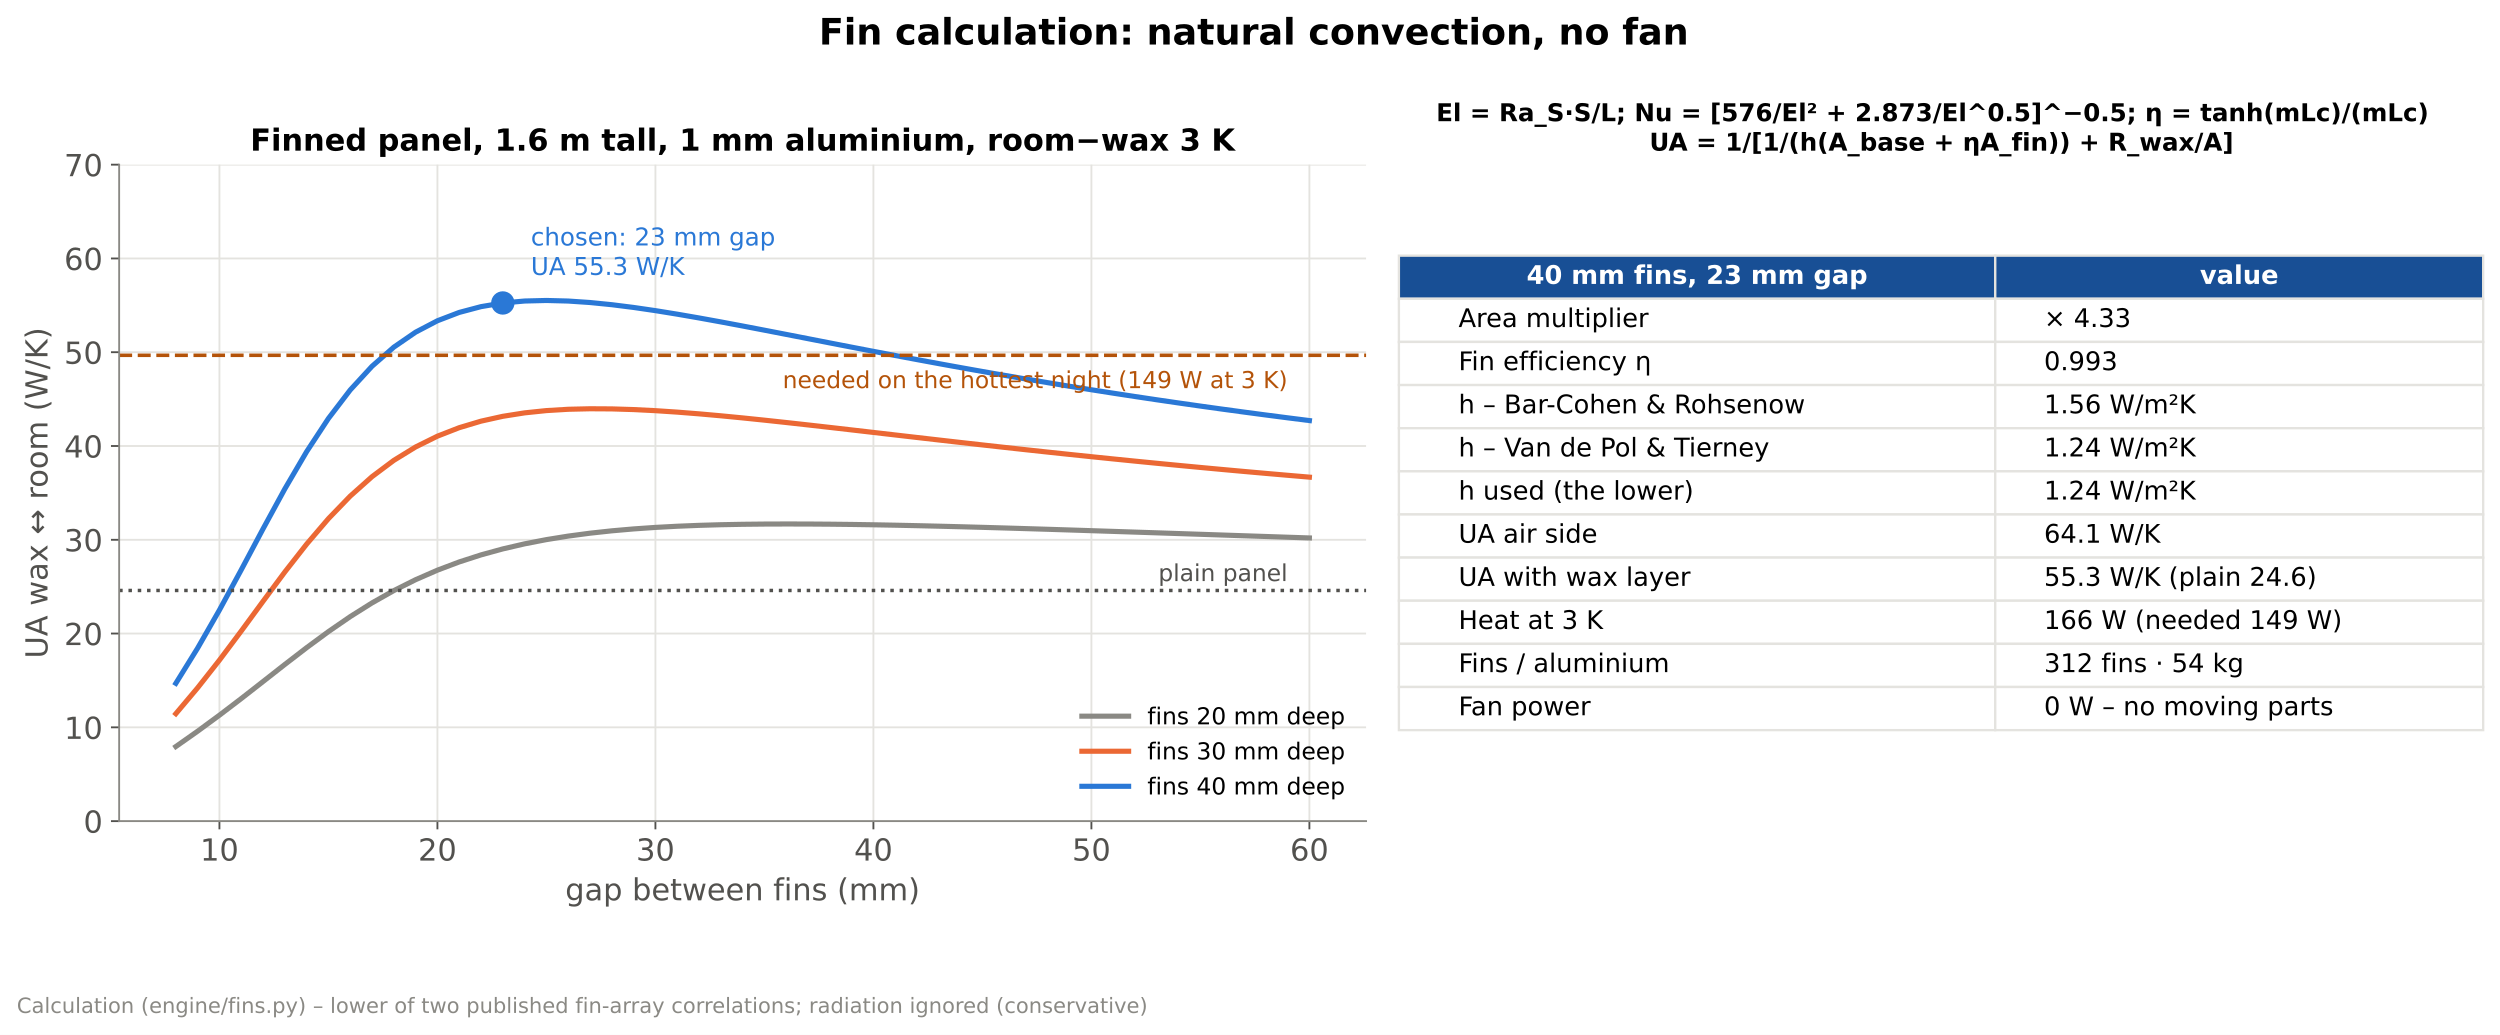
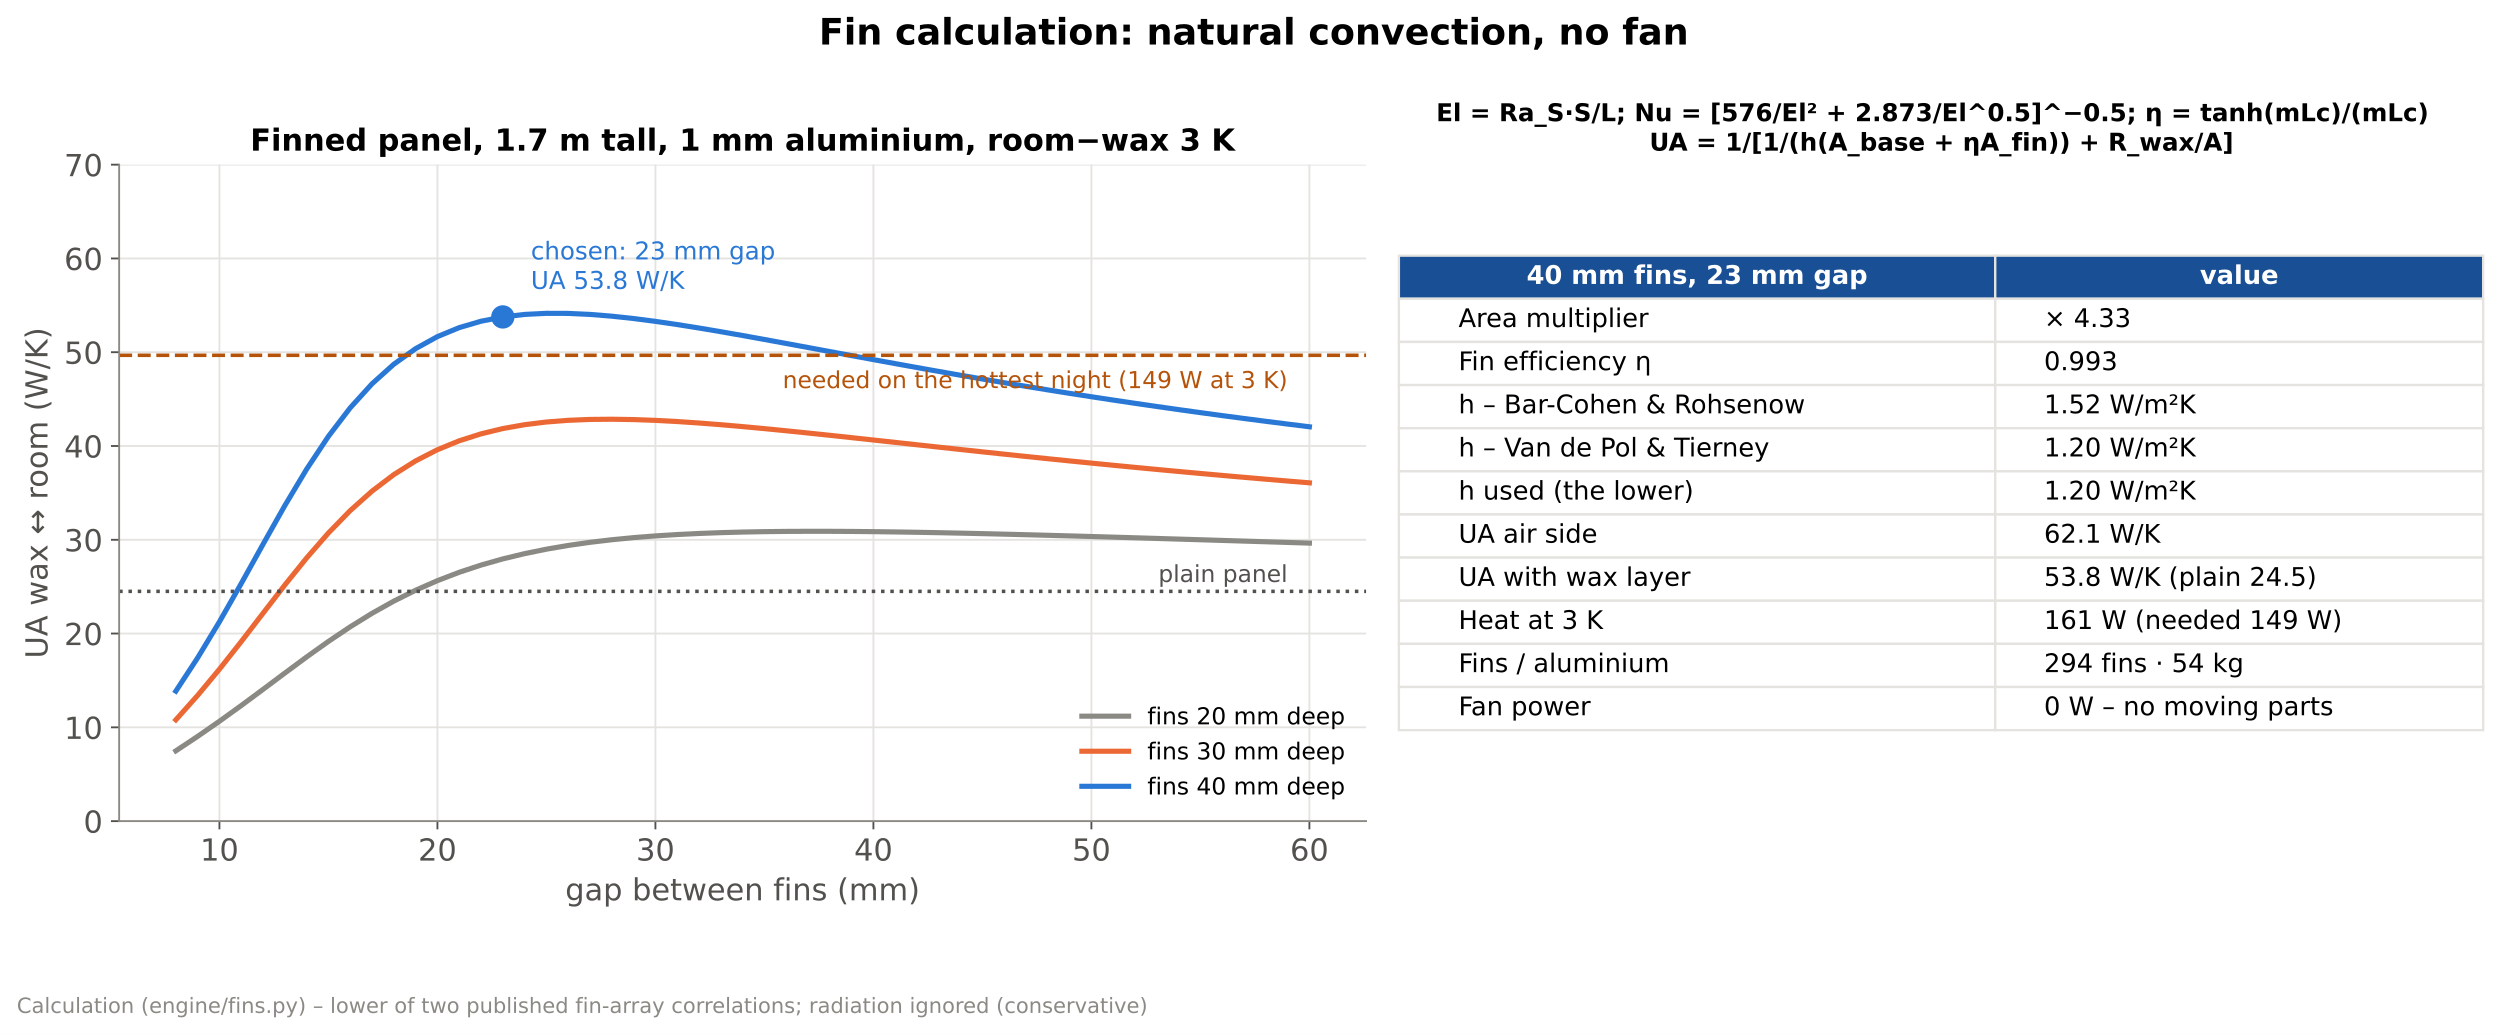
<svg xmlns="http://www.w3.org/2000/svg" xmlns:xlink="http://www.w3.org/1999/xlink" width="1069.56pt" height="442.729pt" viewBox="0 0 1069.56 442.729" version="1.1">
  <defs>
    <style type="text/css">*{stroke-linejoin: round; stroke-linecap: butt}</style>
  </defs>
  <g id="figure_1">
    <g id="patch_1">
      <path d="M 0 442.729  L 1069.56 442.729  L 1069.56 -0  L 0 -0  z " style="fill: #ffffff" />
    </g>
    <g id="axes_1">
      <g id="patch_2">
        <path d="M 50.977 351.295  L 584.44 351.295  L 584.44 70.447  L 50.977 70.447  z " style="fill: #ffffff" />
      </g>
      <g id="matplotlib.axis_1">
        <g id="xtick_1">
          <g id="line2d_1">
-             <path d="M 93.878 351.295  L 93.878 70.447  " clip-path="url(#p16399dd9ed)" style="fill: none; stroke: #e4e3df; stroke-width: 0.8; stroke-linecap: square" />
+             <path d="M 93.878 351.295  L 93.878 70.447  " clip-path="url(#pe98ec89898)" style="fill: none; stroke: #e4e3df; stroke-width: 0.8; stroke-linecap: square" />
          </g>
          <g id="line2d_2">
            <defs>
-               <path id="m1668d42fde" d="M 0 0  L 0 3.5  " style="stroke: #52514e; stroke-width: 0.8" />
+               <path id="mf221ff7a74" d="M 0 0  L 0 3.5  " style="stroke: #52514e; stroke-width: 0.8" />
            </defs>
            <g>
-               <use xlink:href="#m1668d42fde" x="93.878" y="351.295" style="fill: #52514e; stroke: #52514e; stroke-width: 0.8" />
+               <use xlink:href="#mf221ff7a74" x="93.878" y="351.295" style="fill: #52514e; stroke: #52514e; stroke-width: 0.8" />
            </g>
          </g>
          <g id="text_1">
            <text style="font-size: 13px; font-family: 'DejaVu Sans'; text-anchor: middle; fill: #52514e" x="93.878" y="368.172" transform="rotate(-0 93.87831 368.1724)">10</text>
          </g>
        </g>
        <g id="xtick_2">
          <g id="line2d_3">
-             <path d="M 187.141 351.295  L 187.141 70.447  " clip-path="url(#p16399dd9ed)" style="fill: none; stroke: #e4e3df; stroke-width: 0.8; stroke-linecap: square" />
+             <path d="M 187.141 351.295  L 187.141 70.447  " clip-path="url(#pe98ec89898)" style="fill: none; stroke: #e4e3df; stroke-width: 0.8; stroke-linecap: square" />
          </g>
          <g id="line2d_4">
            <g>
-               <use xlink:href="#m1668d42fde" x="187.141" y="351.295" style="fill: #52514e; stroke: #52514e; stroke-width: 0.8" />
+               <use xlink:href="#mf221ff7a74" x="187.141" y="351.295" style="fill: #52514e; stroke: #52514e; stroke-width: 0.8" />
            </g>
          </g>
          <g id="text_2">
            <text style="font-size: 13px; font-family: 'DejaVu Sans'; text-anchor: middle; fill: #52514e" x="187.141" y="368.172" transform="rotate(-0 187.1409 368.1724)">20</text>
          </g>
        </g>
        <g id="xtick_3">
          <g id="line2d_5">
-             <path d="M 280.404 351.295  L 280.404 70.447  " clip-path="url(#p16399dd9ed)" style="fill: none; stroke: #e4e3df; stroke-width: 0.8; stroke-linecap: square" />
+             <path d="M 280.404 351.295  L 280.404 70.447  " clip-path="url(#pe98ec89898)" style="fill: none; stroke: #e4e3df; stroke-width: 0.8; stroke-linecap: square" />
          </g>
          <g id="line2d_6">
            <g>
-               <use xlink:href="#m1668d42fde" x="280.404" y="351.295" style="fill: #52514e; stroke: #52514e; stroke-width: 0.8" />
+               <use xlink:href="#mf221ff7a74" x="280.404" y="351.295" style="fill: #52514e; stroke: #52514e; stroke-width: 0.8" />
            </g>
          </g>
          <g id="text_3">
            <text style="font-size: 13px; font-family: 'DejaVu Sans'; text-anchor: middle; fill: #52514e" x="280.404" y="368.172" transform="rotate(-0 280.4036 368.1724)">30</text>
          </g>
        </g>
        <g id="xtick_4">
          <g id="line2d_7">
-             <path d="M 373.666 351.295  L 373.666 70.447  " clip-path="url(#p16399dd9ed)" style="fill: none; stroke: #e4e3df; stroke-width: 0.8; stroke-linecap: square" />
+             <path d="M 373.666 351.295  L 373.666 70.447  " clip-path="url(#pe98ec89898)" style="fill: none; stroke: #e4e3df; stroke-width: 0.8; stroke-linecap: square" />
          </g>
          <g id="line2d_8">
            <g>
-               <use xlink:href="#m1668d42fde" x="373.666" y="351.295" style="fill: #52514e; stroke: #52514e; stroke-width: 0.8" />
+               <use xlink:href="#mf221ff7a74" x="373.666" y="351.295" style="fill: #52514e; stroke: #52514e; stroke-width: 0.8" />
            </g>
          </g>
          <g id="text_4">
            <text style="font-size: 13px; font-family: 'DejaVu Sans'; text-anchor: middle; fill: #52514e" x="373.666" y="368.172" transform="rotate(-0 373.6662 368.1724)">40</text>
          </g>
        </g>
        <g id="xtick_5">
          <g id="line2d_9">
-             <path d="M 466.929 351.295  L 466.929 70.447  " clip-path="url(#p16399dd9ed)" style="fill: none; stroke: #e4e3df; stroke-width: 0.8; stroke-linecap: square" />
+             <path d="M 466.929 351.295  L 466.929 70.447  " clip-path="url(#pe98ec89898)" style="fill: none; stroke: #e4e3df; stroke-width: 0.8; stroke-linecap: square" />
          </g>
          <g id="line2d_10">
            <g>
-               <use xlink:href="#m1668d42fde" x="466.929" y="351.295" style="fill: #52514e; stroke: #52514e; stroke-width: 0.8" />
+               <use xlink:href="#mf221ff7a74" x="466.929" y="351.295" style="fill: #52514e; stroke: #52514e; stroke-width: 0.8" />
            </g>
          </g>
          <g id="text_5">
            <text style="font-size: 13px; font-family: 'DejaVu Sans'; text-anchor: middle; fill: #52514e" x="466.929" y="368.172" transform="rotate(-0 466.9288 368.1724)">50</text>
          </g>
        </g>
        <g id="xtick_6">
          <g id="line2d_11">
-             <path d="M 560.191 351.295  L 560.191 70.447  " clip-path="url(#p16399dd9ed)" style="fill: none; stroke: #e4e3df; stroke-width: 0.8; stroke-linecap: square" />
+             <path d="M 560.191 351.295  L 560.191 70.447  " clip-path="url(#pe98ec89898)" style="fill: none; stroke: #e4e3df; stroke-width: 0.8; stroke-linecap: square" />
          </g>
          <g id="line2d_12">
            <g>
-               <use xlink:href="#m1668d42fde" x="560.191" y="351.295" style="fill: #52514e; stroke: #52514e; stroke-width: 0.8" />
+               <use xlink:href="#mf221ff7a74" x="560.191" y="351.295" style="fill: #52514e; stroke: #52514e; stroke-width: 0.8" />
            </g>
          </g>
          <g id="text_6">
            <text style="font-size: 13px; font-family: 'DejaVu Sans'; text-anchor: middle; fill: #52514e" x="560.191" y="368.172" transform="rotate(-0 560.1915 368.1724)">60</text>
          </g>
        </g>
        <g id="text_7">
          <text style="font-size: 13px; font-family: 'DejaVu Sans'; text-anchor: middle; fill: #52514e" x="317.709" y="385.173" transform="rotate(-0 317.7086 385.1734)">gap between fins (mm)</text>
        </g>
      </g>
      <g id="matplotlib.axis_2">
        <g id="ytick_1">
          <g id="line2d_13">
-             <path d="M 50.977 351.295  L 584.44 351.295  " clip-path="url(#p16399dd9ed)" style="fill: none; stroke: #e4e3df; stroke-width: 0.8; stroke-linecap: square" />
+             <path d="M 50.977 351.295  L 584.44 351.295  " clip-path="url(#pe98ec89898)" style="fill: none; stroke: #e4e3df; stroke-width: 0.8; stroke-linecap: square" />
          </g>
          <g id="line2d_14">
            <defs>
-               <path id="m193213b704" d="M 0 0  L -3.5 0  " style="stroke: #52514e; stroke-width: 0.8" />
+               <path id="m39e55d9c9d" d="M 0 0  L -3.5 0  " style="stroke: #52514e; stroke-width: 0.8" />
            </defs>
            <g>
-               <use xlink:href="#m193213b704" x="50.977" y="351.295" style="fill: #52514e; stroke: #52514e; stroke-width: 0.8" />
+               <use xlink:href="#m39e55d9c9d" x="50.977" y="351.295" style="fill: #52514e; stroke: #52514e; stroke-width: 0.8" />
            </g>
          </g>
          <g id="text_8">
            <text style="font-size: 13px; font-family: 'DejaVu Sans'; text-anchor: end; fill: #52514e" x="43.977" y="356.234" transform="rotate(-0 43.9775 356.2339)">0</text>
          </g>
        </g>
        <g id="ytick_2">
          <g id="line2d_15">
-             <path d="M 50.977 311.174  L 584.44 311.174  " clip-path="url(#p16399dd9ed)" style="fill: none; stroke: #e4e3df; stroke-width: 0.8; stroke-linecap: square" />
+             <path d="M 50.977 311.174  L 584.44 311.174  " clip-path="url(#pe98ec89898)" style="fill: none; stroke: #e4e3df; stroke-width: 0.8; stroke-linecap: square" />
          </g>
          <g id="line2d_16">
            <g>
-               <use xlink:href="#m193213b704" x="50.977" y="311.174" style="fill: #52514e; stroke: #52514e; stroke-width: 0.8" />
+               <use xlink:href="#m39e55d9c9d" x="50.977" y="311.174" style="fill: #52514e; stroke: #52514e; stroke-width: 0.8" />
            </g>
          </g>
          <g id="text_9">
            <text style="font-size: 13px; font-family: 'DejaVu Sans'; text-anchor: end; fill: #52514e" x="43.977" y="316.113" transform="rotate(-0 43.9775 316.1127)">10</text>
          </g>
        </g>
        <g id="ytick_3">
          <g id="line2d_17">
-             <path d="M 50.977 271.053  L 584.44 271.053  " clip-path="url(#p16399dd9ed)" style="fill: none; stroke: #e4e3df; stroke-width: 0.8; stroke-linecap: square" />
+             <path d="M 50.977 271.053  L 584.44 271.053  " clip-path="url(#pe98ec89898)" style="fill: none; stroke: #e4e3df; stroke-width: 0.8; stroke-linecap: square" />
          </g>
          <g id="line2d_18">
            <g>
-               <use xlink:href="#m193213b704" x="50.977" y="271.053" style="fill: #52514e; stroke: #52514e; stroke-width: 0.8" />
+               <use xlink:href="#m39e55d9c9d" x="50.977" y="271.053" style="fill: #52514e; stroke: #52514e; stroke-width: 0.8" />
            </g>
          </g>
          <g id="text_10">
            <text style="font-size: 13px; font-family: 'DejaVu Sans'; text-anchor: end; fill: #52514e" x="43.977" y="275.991" transform="rotate(-0 43.9775 275.9914)">20</text>
          </g>
        </g>
        <g id="ytick_4">
          <g id="line2d_19">
-             <path d="M 50.977 230.932  L 584.44 230.932  " clip-path="url(#p16399dd9ed)" style="fill: none; stroke: #e4e3df; stroke-width: 0.8; stroke-linecap: square" />
+             <path d="M 50.977 230.932  L 584.44 230.932  " clip-path="url(#pe98ec89898)" style="fill: none; stroke: #e4e3df; stroke-width: 0.8; stroke-linecap: square" />
          </g>
          <g id="line2d_20">
            <g>
-               <use xlink:href="#m193213b704" x="50.977" y="230.932" style="fill: #52514e; stroke: #52514e; stroke-width: 0.8" />
+               <use xlink:href="#m39e55d9c9d" x="50.977" y="230.932" style="fill: #52514e; stroke: #52514e; stroke-width: 0.8" />
            </g>
          </g>
          <g id="text_11">
            <text style="font-size: 13px; font-family: 'DejaVu Sans'; text-anchor: end; fill: #52514e" x="43.977" y="235.87" transform="rotate(-0 43.9775 235.8701)">30</text>
          </g>
        </g>
        <g id="ytick_5">
          <g id="line2d_21">
-             <path d="M 50.977 190.81  L 584.44 190.81  " clip-path="url(#p16399dd9ed)" style="fill: none; stroke: #e4e3df; stroke-width: 0.8; stroke-linecap: square" />
+             <path d="M 50.977 190.81  L 584.44 190.81  " clip-path="url(#pe98ec89898)" style="fill: none; stroke: #e4e3df; stroke-width: 0.8; stroke-linecap: square" />
          </g>
          <g id="line2d_22">
            <g>
-               <use xlink:href="#m193213b704" x="50.977" y="190.81" style="fill: #52514e; stroke: #52514e; stroke-width: 0.8" />
+               <use xlink:href="#m39e55d9c9d" x="50.977" y="190.81" style="fill: #52514e; stroke: #52514e; stroke-width: 0.8" />
            </g>
          </g>
          <g id="text_12">
            <text style="font-size: 13px; font-family: 'DejaVu Sans'; text-anchor: end; fill: #52514e" x="43.977" y="195.749" transform="rotate(-0 43.9775 195.7489)">40</text>
          </g>
        </g>
        <g id="ytick_6">
          <g id="line2d_23">
-             <path d="M 50.977 150.689  L 584.44 150.689  " clip-path="url(#p16399dd9ed)" style="fill: none; stroke: #e4e3df; stroke-width: 0.8; stroke-linecap: square" />
+             <path d="M 50.977 150.689  L 584.44 150.689  " clip-path="url(#pe98ec89898)" style="fill: none; stroke: #e4e3df; stroke-width: 0.8; stroke-linecap: square" />
          </g>
          <g id="line2d_24">
            <g>
-               <use xlink:href="#m193213b704" x="50.977" y="150.689" style="fill: #52514e; stroke: #52514e; stroke-width: 0.8" />
+               <use xlink:href="#m39e55d9c9d" x="50.977" y="150.689" style="fill: #52514e; stroke: #52514e; stroke-width: 0.8" />
            </g>
          </g>
          <g id="text_13">
            <text style="font-size: 13px; font-family: 'DejaVu Sans'; text-anchor: end; fill: #52514e" x="43.977" y="155.628" transform="rotate(-0 43.9775 155.6276)">50</text>
          </g>
        </g>
        <g id="ytick_7">
          <g id="line2d_25">
-             <path d="M 50.977 110.568  L 584.44 110.568  " clip-path="url(#p16399dd9ed)" style="fill: none; stroke: #e4e3df; stroke-width: 0.8; stroke-linecap: square" />
+             <path d="M 50.977 110.568  L 584.44 110.568  " clip-path="url(#pe98ec89898)" style="fill: none; stroke: #e4e3df; stroke-width: 0.8; stroke-linecap: square" />
          </g>
          <g id="line2d_26">
            <g>
-               <use xlink:href="#m193213b704" x="50.977" y="110.568" style="fill: #52514e; stroke: #52514e; stroke-width: 0.8" />
+               <use xlink:href="#m39e55d9c9d" x="50.977" y="110.568" style="fill: #52514e; stroke: #52514e; stroke-width: 0.8" />
            </g>
          </g>
          <g id="text_14">
            <text style="font-size: 13px; font-family: 'DejaVu Sans'; text-anchor: end; fill: #52514e" x="43.977" y="115.506" transform="rotate(-0 43.9775 115.5064)">60</text>
          </g>
        </g>
        <g id="ytick_8">
          <g id="line2d_27">
-             <path d="M 50.977 70.447  L 584.44 70.447  " clip-path="url(#p16399dd9ed)" style="fill: none; stroke: #e4e3df; stroke-width: 0.8; stroke-linecap: square" />
+             <path d="M 50.977 70.447  L 584.44 70.447  " clip-path="url(#pe98ec89898)" style="fill: none; stroke: #e4e3df; stroke-width: 0.8; stroke-linecap: square" />
          </g>
          <g id="line2d_28">
            <g>
-               <use xlink:href="#m193213b704" x="50.977" y="70.447" style="fill: #52514e; stroke: #52514e; stroke-width: 0.8" />
+               <use xlink:href="#m39e55d9c9d" x="50.977" y="70.447" style="fill: #52514e; stroke: #52514e; stroke-width: 0.8" />
            </g>
          </g>
          <g id="text_15">
            <text style="font-size: 13px; font-family: 'DejaVu Sans'; text-anchor: end; fill: #52514e" x="43.977" y="75.385" transform="rotate(-0 43.9775 75.38509)">70</text>
          </g>
        </g>
        <g id="text_16">
          <text style="font-size: 13px; font-family: 'DejaVu Sans'; text-anchor: middle; fill: #52514e" x="20.312" y="210.871" transform="rotate(-90 20.31195 210.871)">UA wax ↔ room (W/K)</text>
        </g>
      </g>
      <g id="line2d_29">
-         <path d="M 75.226 319.391  L 84.552 312.827  L 93.878 305.978  L 103.205 298.871  L 112.531 291.589  L 121.857 284.271  L 131.183 277.09  L 140.51 270.221  L 149.836 263.804  L 159.162 257.936  L 168.488 252.666  L 177.815 248.004  L 187.141 243.932  L 196.467 240.412  L 205.793 237.396  L 215.12 234.833  L 224.446 232.67  L 233.772 230.858  L 243.099 229.353  L 252.425 228.112  L 261.751 227.1  L 271.077 226.285  L 280.404 225.638  L 289.73 225.137  L 299.056 224.76  L 308.382 224.489  L 317.709 224.309  L 327.035 224.206  L 336.361 224.171  L 345.687 224.191  L 355.014 224.261  L 364.34 224.371  L 373.666 224.517  L 382.992 224.692  L 392.319 224.893  L 401.645 225.115  L 410.971 225.355  L 420.298 225.61  L 429.624 225.878  L 438.95 226.156  L 448.276 226.443  L 457.603 226.737  L 466.929 227.037  L 476.255 227.341  L 485.581 227.649  L 494.908 227.959  L 504.234 228.271  L 513.56 228.583  L 522.886 228.897  L 532.213 229.21  L 541.539 229.523  L 550.865 229.835  L 560.191 230.146  " clip-path="url(#p16399dd9ed)" style="fill: none; stroke: #8a8984; stroke-width: 2.2; stroke-linecap: square" />
+         <path d="M 75.226 321.232  L 84.552 315.039  L 93.878 308.57  L 103.205 301.847  L 112.531 294.937  L 121.857 287.956  L 131.183 281.063  L 140.51 274.417  L 149.836 268.16  L 159.162 262.391  L 168.488 257.169  L 177.815 252.512  L 187.141 248.412  L 196.467 244.839  L 205.793 241.754  L 215.12 239.109  L 224.446 236.858  L 233.772 234.953  L 243.099 233.353  L 252.425 232.019  L 261.751 230.914  L 271.077 230.008  L 280.404 229.274  L 289.73 228.688  L 299.056 228.229  L 308.382 227.88  L 317.709 227.626  L 327.035 227.452  L 336.361 227.348  L 345.687 227.304  L 355.014 227.312  L 364.34 227.363  L 373.666 227.452  L 382.992 227.574  L 392.319 227.724  L 401.645 227.897  L 410.971 228.09  L 420.298 228.301  L 429.624 228.526  L 438.95 228.764  L 448.276 229.011  L 457.603 229.268  L 466.929 229.532  L 476.255 229.802  L 485.581 230.076  L 494.908 230.355  L 504.234 230.636  L 513.56 230.92  L 522.886 231.205  L 532.213 231.492  L 541.539 231.779  L 550.865 232.066  L 560.191 232.353  " clip-path="url(#pe98ec89898)" style="fill: none; stroke: #8a8984; stroke-width: 2.2; stroke-linecap: square" />
      </g>
      <g id="line2d_30">
-         <path d="M 75.226 305.337  L 84.552 294.265  L 93.878 282.422  L 103.205 269.981  L 112.531 257.261  L 121.857 244.71  L 131.183 232.794  L 140.51 221.892  L 149.836 212.24  L 159.162 203.932  L 168.488 196.954  L 177.815 191.22  L 187.141 186.605  L 196.467 182.971  L 205.793 180.181  L 215.12 178.107  L 224.446 176.633  L 233.772 175.659  L 243.099 175.098  L 252.425 174.879  L 261.751 174.938  L 271.077 175.225  L 280.404 175.696  L 289.73 176.315  L 299.056 177.054  L 308.382 177.886  L 317.709 178.792  L 327.035 179.755  L 336.361 180.76  L 345.687 181.797  L 355.014 182.855  L 364.34 183.927  L 373.666 185.006  L 382.992 186.087  L 392.319 187.165  L 401.645 188.237  L 410.971 189.3  L 420.298 190.352  L 429.624 191.39  L 438.95 192.414  L 448.276 193.422  L 457.603 194.413  L 466.929 195.387  L 476.255 196.343  L 485.581 197.281  L 494.908 198.2  L 504.234 199.102  L 513.56 199.985  L 522.886 200.85  L 532.213 201.697  L 541.539 202.526  L 550.865 203.337  L 560.191 204.132  " clip-path="url(#p16399dd9ed)" style="fill: none; stroke: #eb6834; stroke-width: 2.2; stroke-linecap: square" />
+         <path d="M 75.226 307.966  L 84.552 297.506  L 93.878 286.3  L 103.205 274.493  L 112.531 262.354  L 121.857 250.279  L 131.183 238.705  L 140.51 228.007  L 149.836 218.436  L 159.162 210.113  L 168.488 203.048  L 177.815 197.179  L 187.141 192.4  L 196.467 188.586  L 205.793 185.61  L 215.12 183.349  L 224.446 181.694  L 233.772 180.545  L 243.099 179.82  L 252.425 179.443  L 261.751 179.356  L 271.077 179.505  L 280.404 179.847  L 289.73 180.346  L 299.056 180.972  L 308.382 181.7  L 317.709 182.508  L 327.035 183.378  L 336.361 184.298  L 345.687 185.254  L 355.014 186.236  L 364.34 187.237  L 373.666 188.249  L 382.992 189.267  L 392.319 190.285  L 401.645 191.301  L 410.971 192.311  L 420.298 193.312  L 429.624 194.302  L 438.95 195.281  L 448.276 196.245  L 457.603 197.195  L 466.929 198.13  L 476.255 199.049  L 485.581 199.951  L 494.908 200.836  L 504.234 201.705  L 513.56 202.557  L 522.886 203.392  L 532.213 204.21  L 541.539 205.012  L 550.865 205.797  L 560.191 206.566  " clip-path="url(#pe98ec89898)" style="fill: none; stroke: #eb6834; stroke-width: 2.2; stroke-linecap: square" />
      </g>
      <g id="line2d_31">
-         <path d="M 75.226 292.344  L 84.552 277.279  L 93.878 260.991  L 103.205 243.795  L 112.531 226.263  L 121.857 209.159  L 131.183 193.233  L 140.51 179.03  L 149.836 166.834  L 159.162 156.698  L 168.488 148.519  L 177.815 142.106  L 187.141 137.23  L 196.467 133.663  L 205.793 131.189  L 215.12 129.618  L 224.446 128.783  L 233.772 128.548  L 243.099 128.793  L 252.425 129.424  L 261.751 130.36  L 271.077 131.536  L 280.404 132.9  L 289.73 134.408  L 299.056 136.024  L 308.382 137.719  L 317.709 139.471  L 327.035 141.26  L 336.361 143.071  L 345.687 144.891  L 355.014 146.71  L 364.34 148.521  L 373.666 150.317  L 382.992 152.093  L 392.319 153.844  L 401.645 155.569  L 410.971 157.264  L 420.298 158.928  L 429.624 160.559  L 438.95 162.157  L 448.276 163.722  L 457.603 165.252  L 466.929 166.749  L 476.255 168.211  L 485.581 169.641  L 494.908 171.037  L 504.234 172.4  L 513.56 173.731  L 522.886 175.031  L 532.213 176.301  L 541.539 177.54  L 550.865 178.75  L 560.191 179.932  " clip-path="url(#p16399dd9ed)" style="fill: none; stroke: #2a78d6; stroke-width: 2.2; stroke-linecap: square" />
+         <path d="M 75.226 295.69  L 84.552 281.439  L 93.878 266.004  L 103.205 249.644  L 112.531 232.847  L 121.857 216.304  L 131.183 200.727  L 140.51 186.675  L 149.836 174.467  L 159.162 164.202  L 168.488 155.818  L 177.815 149.155  L 187.141 144.009  L 196.467 140.167  L 205.793 137.423  L 215.12 135.593  L 224.446 134.515  L 233.772 134.05  L 243.099 134.083  L 252.425 134.517  L 261.751 135.271  L 271.077 136.28  L 280.404 137.489  L 289.73 138.854  L 299.056 140.337  L 308.382 141.91  L 317.709 143.548  L 327.035 145.231  L 336.361 146.944  L 345.687 148.672  L 355.014 150.406  L 364.34 152.137  L 373.666 153.858  L 382.992 155.563  L 392.319 157.249  L 401.645 158.911  L 410.971 160.547  L 420.298 162.155  L 429.624 163.734  L 438.95 165.282  L 448.276 166.799  L 457.603 168.285  L 466.929 169.738  L 476.255 171.16  L 485.581 172.55  L 494.908 173.909  L 504.234 175.237  L 513.56 176.534  L 522.886 177.802  L 532.213 179.04  L 541.539 180.249  L 550.865 181.431  L 560.191 182.585  " clip-path="url(#pe98ec89898)" style="fill: none; stroke: #2a78d6; stroke-width: 2.2; stroke-linecap: square" />
      </g>
      <g id="line2d_32">
-         <path d="M 50.977 252.617  L 584.44 252.617  " clip-path="url(#p16399dd9ed)" style="fill: none; stroke-dasharray: 1.5,2.475; stroke-dashoffset: 0; stroke: #52514e; stroke-width: 1.5" />
+         <path d="M 50.977 252.998  L 584.44 252.998  " clip-path="url(#pe98ec89898)" style="fill: none; stroke-dasharray: 1.5,2.475; stroke-dashoffset: 0; stroke: #52514e; stroke-width: 1.5" />
      </g>
      <g id="line2d_33">
-         <path d="M 50.977 151.999  L 584.44 151.999  " clip-path="url(#p16399dd9ed)" style="fill: none; stroke-dasharray: 5.55,2.4; stroke-dashoffset: 0; stroke: #b45309; stroke-width: 1.5" />
+         <path d="M 50.977 151.999  L 584.44 151.999  " clip-path="url(#pe98ec89898)" style="fill: none; stroke-dasharray: 5.55,2.4; stroke-dashoffset: 0; stroke: #b45309; stroke-width: 1.5" />
      </g>
      <g id="line2d_34">
        <defs>
-           <path id="md852e2f5cf" d="M 0 4.5  C 1.193 4.5 2.338 4.026 3.182 3.182  C 4.026 2.338 4.5 1.193 4.5 0  C 4.5 -1.193 4.026 -2.338 3.182 -3.182  C 2.338 -4.026 1.193 -4.5 0 -4.5  C -1.193 -4.5 -2.338 -4.026 -3.182 -3.182  C -4.026 -2.338 -4.5 -1.193 -4.5 0  C -4.5 1.193 -4.026 2.338 -3.182 3.182  C -2.338 4.026 -1.193 4.5 0 4.5  z " style="stroke: #2a78d6" />
+           <path id="m07eb765130" d="M 0 4.5  C 1.193 4.5 2.338 4.026 3.182 3.182  C 4.026 2.338 4.5 1.193 4.5 0  C 4.5 -1.193 4.026 -2.338 3.182 -3.182  C 2.338 -4.026 1.193 -4.5 0 -4.5  C -1.193 -4.5 -2.338 -4.026 -3.182 -3.182  C -4.026 -2.338 -4.5 -1.193 -4.5 0  C -4.5 1.193 -4.026 2.338 -3.182 3.182  C -2.338 4.026 -1.193 4.5 0 4.5  z " style="stroke: #2a78d6" />
        </defs>
-         <g clip-path="url(#p16399dd9ed)">
-           <use xlink:href="#md852e2f5cf" x="215.12" y="129.618" style="fill: #2a78d6; stroke: #2a78d6" />
+         <g clip-path="url(#pe98ec89898)">
+           <use xlink:href="#m07eb765130" x="215.12" y="135.593" style="fill: #2a78d6; stroke: #2a78d6" />
        </g>
      </g>
      <g id="patch_3">
        <path d="M 50.977 351.295  L 50.977 70.447  " style="fill: none; stroke: #8a8984; stroke-width: 0.8; stroke-linejoin: miter; stroke-linecap: square" />
      </g>
      <g id="patch_4">
        <path d="M 50.977 351.295  L 584.44 351.295  " style="fill: none; stroke: #8a8984; stroke-width: 0.8; stroke-linejoin: miter; stroke-linecap: square" />
      </g>
      <g id="text_17">
-         <text style="font-size: 10px; font-family: 'DejaVu Sans'; text-anchor: end; fill: #52514e" x="550.865" y="248.605" transform="rotate(-0 550.8652 248.6052)">plain panel</text>
+         <text style="font-size: 10px; font-family: 'DejaVu Sans'; text-anchor: end; fill: #52514e" x="550.865" y="248.986" transform="rotate(-0 550.8652 248.9862)">plain panel</text>
      </g>
      <g id="text_18">
        <text style="font-size: 10px; font-family: 'DejaVu Sans'; text-anchor: end; fill: #b45309" x="550.865" y="166.042" transform="rotate(-0 550.8652 166.0419)">needed on the hottest night (149 W at 3 K)</text>
      </g>
      <g id="text_19">
-         <text style="font-size: 10.5px; font-family: 'DejaVu Sans'; fill: #2a78d6" transform="translate(227.1197 105.0155)">chosen: 23 mm gap</text>
-         <text style="font-size: 10.5px; font-family: 'DejaVu Sans'; fill: #2a78d6" transform="translate(227.1197 117.6175)">UA 55.3 W/K</text>
+         <text style="font-size: 10.5px; font-family: 'DejaVu Sans'; fill: #2a78d6" transform="translate(227.1197 110.9908)">chosen: 23 mm gap</text>
+         <text style="font-size: 10.5px; font-family: 'DejaVu Sans'; fill: #2a78d6" transform="translate(227.1197 123.5929)">UA 53.8 W/K</text>
      </g>
      <g id="text_20">
-         <text style="font-weight: 700; font-size: 13px; font-family: 'DejaVu Sans'; text-anchor: middle" x="317.709" y="64.447" transform="rotate(-0 317.7086 64.44661)">Finned panel, 1.6 m tall, 1 mm aluminium, room−wax 3 K</text>
+         <text style="font-weight: 700; font-size: 13px; font-family: 'DejaVu Sans'; text-anchor: middle" x="317.709" y="64.447" transform="rotate(-0 317.7086 64.44661)">Finned panel, 1.7 m tall, 1 mm aluminium, room−wax 3 K</text>
      </g>
      <g id="legend_1">
        <g id="line2d_35">
          <path d="M 462.851 306.392  L 472.851 306.392  L 482.851 306.392  " style="fill: none; stroke: #8a8984; stroke-width: 2.2; stroke-linecap: square" />
        </g>
        <g id="text_21">
          <text style="font-size: 10px; font-family: 'DejaVu Sans'; text-anchor: start" x="490.851" y="309.892" transform="rotate(-0 490.8507 309.8915)">fins 20 mm deep</text>
        </g>
        <g id="line2d_36">
          <path d="M 462.851 321.392  L 472.851 321.392  L 482.851 321.392  " style="fill: none; stroke: #eb6834; stroke-width: 2.2; stroke-linecap: square" />
        </g>
        <g id="text_22">
          <text style="font-size: 10px; font-family: 'DejaVu Sans'; text-anchor: start" x="490.851" y="324.892" transform="rotate(-0 490.8507 324.8923)">fins 30 mm deep</text>
        </g>
        <g id="line2d_37">
          <path d="M 462.851 336.393  L 472.851 336.393  L 482.851 336.393  " style="fill: none; stroke: #2a78d6; stroke-width: 2.2; stroke-linecap: square" />
        </g>
        <g id="text_23">
          <text style="font-size: 10px; font-family: 'DejaVu Sans'; text-anchor: start" x="490.851" y="339.893" transform="rotate(-0 490.8507 339.8931)">fins 40 mm deep</text>
        </g>
      </g>
    </g>
    <g id="axes_2">
      <g id="table_1">
        <g id="patch_5">
          <path d="M 598.48 127.828  L 853.614 127.828  L 853.614 109.374  L 598.48 109.374  z " style="fill: #184f95; stroke: #e4e3df; stroke-linejoin: miter" />
        </g>
        <g id="text_24">
          <text style="font-weight: 700; font-size: 11px; font-family: 'DejaVu Sans'; text-anchor: middle; fill: #ffffff" x="726.047" y="121.459" transform="rotate(-0 726.0468 121.4587)">40 mm fins, 23 mm gap</text>
        </g>
        <g id="patch_6">
          <path d="M 853.614 127.828  L 1062.36 127.828  L 1062.36 109.374  L 853.614 109.374  z " style="fill: #184f95; stroke: #e4e3df; stroke-linejoin: miter" />
        </g>
        <g id="text_25">
          <text style="font-weight: 700; font-size: 11px; font-family: 'DejaVu Sans'; text-anchor: middle; fill: #ffffff" x="957.987" y="121.459" transform="rotate(-0 957.9869 121.4587)">value</text>
        </g>
        <g id="patch_7">
          <path d="M 598.48 146.282  L 853.614 146.282  L 853.614 127.828  L 598.48 127.828  z " style="fill: #ffffff; stroke: #e4e3df; stroke-linejoin: miter" />
        </g>
        <g id="text_26">
          <text style="font-size: 11px; font-family: 'DejaVu Sans'; text-anchor: start" x="623.993" y="139.913" transform="rotate(-0 623.9932 139.9127)">Area multiplier</text>
        </g>
        <g id="patch_8">
          <path d="M 853.614 146.282  L 1062.36 146.282  L 1062.36 127.828  L 853.614 127.828  z " style="fill: #ffffff; stroke: #e4e3df; stroke-linejoin: miter" />
        </g>
        <g id="text_27">
          <text style="font-size: 11px; font-family: 'DejaVu Sans'; text-anchor: start" x="874.489" y="139.912" transform="rotate(-0 874.4885 139.9123)">× 4.33</text>
        </g>
        <g id="patch_9">
          <path d="M 598.48 164.736  L 853.614 164.736  L 853.614 146.282  L 598.48 146.282  z " style="fill: #ffffff; stroke: #e4e3df; stroke-linejoin: miter" />
        </g>
        <g id="text_28">
          <text style="font-size: 11px; font-family: 'DejaVu Sans'; text-anchor: start" x="623.993" y="158.367" transform="rotate(-0 623.9932 158.3668)">Fin efficiency η</text>
        </g>
        <g id="patch_10">
          <path d="M 853.614 164.736  L 1062.36 164.736  L 1062.36 146.282  L 853.614 146.282  z " style="fill: #ffffff; stroke: #e4e3df; stroke-linejoin: miter" />
        </g>
        <g id="text_29">
          <text style="font-size: 11px; font-family: 'DejaVu Sans'; text-anchor: start" x="874.489" y="158.366" transform="rotate(-0 874.4885 158.3663)">0.993</text>
        </g>
        <g id="patch_11">
          <path d="M 598.48 183.19  L 853.614 183.19  L 853.614 164.736  L 598.48 164.736  z " style="fill: #ffffff; stroke: #e4e3df; stroke-linejoin: miter" />
        </g>
        <g id="text_30">
          <text style="font-size: 11px; font-family: 'DejaVu Sans'; text-anchor: start" x="623.993" y="176.821" transform="rotate(-0 623.9932 176.8208)">h – Bar-Cohen &amp; Rohsenow</text>
        </g>
        <g id="patch_12">
          <path d="M 853.614 183.19  L 1062.36 183.19  L 1062.36 164.736  L 853.614 164.736  z " style="fill: #ffffff; stroke: #e4e3df; stroke-linejoin: miter" />
        </g>
        <g id="text_31">
-           <text style="font-size: 11px; font-family: 'DejaVu Sans'; text-anchor: start" x="874.489" y="176.82" transform="rotate(-0 874.4885 176.8204)">1.56 W/m²K</text>
+           <text style="font-size: 11px; font-family: 'DejaVu Sans'; text-anchor: start" x="874.489" y="176.82" transform="rotate(-0 874.4885 176.8204)">1.52 W/m²K</text>
        </g>
        <g id="patch_13">
          <path d="M 598.48 201.644  L 853.614 201.644  L 853.614 183.19  L 598.48 183.19  z " style="fill: #ffffff; stroke: #e4e3df; stroke-linejoin: miter" />
        </g>
        <g id="text_32">
          <text style="font-size: 11px; font-family: 'DejaVu Sans'; text-anchor: start" x="623.993" y="195.275" transform="rotate(-0 623.9932 195.2748)">h – Van de Pol &amp; Tierney</text>
        </g>
        <g id="patch_14">
          <path d="M 853.614 201.644  L 1062.36 201.644  L 1062.36 183.19  L 853.614 183.19  z " style="fill: #ffffff; stroke: #e4e3df; stroke-linejoin: miter" />
        </g>
        <g id="text_33">
-           <text style="font-size: 11px; font-family: 'DejaVu Sans'; text-anchor: start" x="874.489" y="195.274" transform="rotate(-0 874.4885 195.2744)">1.24 W/m²K</text>
+           <text style="font-size: 11px; font-family: 'DejaVu Sans'; text-anchor: start" x="874.489" y="195.274" transform="rotate(-0 874.4885 195.2744)">1.20 W/m²K</text>
        </g>
        <g id="patch_15">
          <path d="M 598.48 220.098  L 853.614 220.098  L 853.614 201.644  L 598.48 201.644  z " style="fill: #ffffff; stroke: #e4e3df; stroke-linejoin: miter" />
        </g>
        <g id="text_34">
          <text style="font-size: 11px; font-family: 'DejaVu Sans'; text-anchor: start" x="623.993" y="213.729" transform="rotate(-0 623.9932 213.7289)">h used (the lower)</text>
        </g>
        <g id="patch_16">
          <path d="M 853.614 220.098  L 1062.36 220.098  L 1062.36 201.644  L 853.614 201.644  z " style="fill: #ffffff; stroke: #e4e3df; stroke-linejoin: miter" />
        </g>
        <g id="text_35">
-           <text style="font-size: 11px; font-family: 'DejaVu Sans'; text-anchor: start" x="874.489" y="213.728" transform="rotate(-0 874.4885 213.7285)">1.24 W/m²K</text>
+           <text style="font-size: 11px; font-family: 'DejaVu Sans'; text-anchor: start" x="874.489" y="213.728" transform="rotate(-0 874.4885 213.7285)">1.20 W/m²K</text>
        </g>
        <g id="patch_17">
          <path d="M 598.48 238.552  L 853.614 238.552  L 853.614 220.098  L 598.48 220.098  z " style="fill: #ffffff; stroke: #e4e3df; stroke-linejoin: miter" />
        </g>
        <g id="text_36">
          <text style="font-size: 11px; font-family: 'DejaVu Sans'; text-anchor: start" x="623.993" y="232.183" transform="rotate(-0 623.9932 232.1829)">UA air side</text>
        </g>
        <g id="patch_18">
          <path d="M 853.614 238.552  L 1062.36 238.552  L 1062.36 220.098  L 853.614 220.098  z " style="fill: #ffffff; stroke: #e4e3df; stroke-linejoin: miter" />
        </g>
        <g id="text_37">
-           <text style="font-size: 11px; font-family: 'DejaVu Sans'; text-anchor: start" x="874.489" y="232.183" transform="rotate(-0 874.4885 232.1825)">64.1 W/K</text>
+           <text style="font-size: 11px; font-family: 'DejaVu Sans'; text-anchor: start" x="874.489" y="232.183" transform="rotate(-0 874.4885 232.1825)">62.1 W/K</text>
        </g>
        <g id="patch_19">
          <path d="M 598.48 257.006  L 853.614 257.006  L 853.614 238.552  L 598.48 238.552  z " style="fill: #ffffff; stroke: #e4e3df; stroke-linejoin: miter" />
        </g>
        <g id="text_38">
          <text style="font-size: 11px; font-family: 'DejaVu Sans'; text-anchor: start" x="623.993" y="250.637" transform="rotate(-0 623.9932 250.637)">UA with wax layer</text>
        </g>
        <g id="patch_20">
          <path d="M 853.614 257.006  L 1062.36 257.006  L 1062.36 238.552  L 853.614 238.552  z " style="fill: #ffffff; stroke: #e4e3df; stroke-linejoin: miter" />
        </g>
        <g id="text_39">
-           <text style="font-size: 11px; font-family: 'DejaVu Sans'; text-anchor: start" x="874.489" y="250.637" transform="rotate(-0 874.4885 250.637)">55.3 W/K  (plain 24.6)</text>
+           <text style="font-size: 11px; font-family: 'DejaVu Sans'; text-anchor: start" x="874.489" y="250.637" transform="rotate(-0 874.4885 250.637)">53.8 W/K  (plain 24.5)</text>
        </g>
        <g id="patch_21">
          <path d="M 598.48 275.46  L 853.614 275.46  L 853.614 257.006  L 598.48 257.006  z " style="fill: #ffffff; stroke: #e4e3df; stroke-linejoin: miter" />
        </g>
        <g id="text_40">
          <text style="font-size: 11px; font-family: 'DejaVu Sans'; text-anchor: start" x="623.993" y="269.091" transform="rotate(-0 623.9932 269.0906)">Heat at 3 K</text>
        </g>
        <g id="patch_22">
          <path d="M 853.614 275.46  L 1062.36 275.46  L 1062.36 257.006  L 853.614 257.006  z " style="fill: #ffffff; stroke: #e4e3df; stroke-linejoin: miter" />
        </g>
        <g id="text_41">
-           <text style="font-size: 11px; font-family: 'DejaVu Sans'; text-anchor: start" x="874.489" y="269.091" transform="rotate(-0 874.4885 269.091)">166 W  (needed 149 W)</text>
+           <text style="font-size: 11px; font-family: 'DejaVu Sans'; text-anchor: start" x="874.489" y="269.091" transform="rotate(-0 874.4885 269.091)">161 W  (needed 149 W)</text>
        </g>
        <g id="patch_23">
          <path d="M 598.48 293.914  L 853.614 293.914  L 853.614 275.46  L 598.48 275.46  z " style="fill: #ffffff; stroke: #e4e3df; stroke-linejoin: miter" />
        </g>
        <g id="text_42">
          <text style="font-size: 11px; font-family: 'DejaVu Sans'; text-anchor: start" x="623.993" y="287.545" transform="rotate(-0 623.9932 287.5451)">Fins / aluminium</text>
        </g>
        <g id="patch_24">
          <path d="M 853.614 293.914  L 1062.36 293.914  L 1062.36 275.46  L 853.614 275.46  z " style="fill: #ffffff; stroke: #e4e3df; stroke-linejoin: miter" />
        </g>
        <g id="text_43">
-           <text style="font-size: 11px; font-family: 'DejaVu Sans'; text-anchor: start" x="874.489" y="287.545" transform="rotate(-0 874.4885 287.5451)">312 fins · 54 kg</text>
+           <text style="font-size: 11px; font-family: 'DejaVu Sans'; text-anchor: start" x="874.489" y="287.545" transform="rotate(-0 874.4885 287.5451)">294 fins · 54 kg</text>
        </g>
        <g id="patch_25">
          <path d="M 598.48 312.368  L 853.614 312.368  L 853.614 293.914  L 598.48 293.914  z " style="fill: #ffffff; stroke: #e4e3df; stroke-linejoin: miter" />
        </g>
        <g id="text_44">
          <text style="font-size: 11px; font-family: 'DejaVu Sans'; text-anchor: start" x="623.993" y="305.999" transform="rotate(-0 623.9932 305.9987)">Fan power</text>
        </g>
        <g id="patch_26">
          <path d="M 853.614 312.368  L 1062.36 312.368  L 1062.36 293.914  L 853.614 293.914  z " style="fill: #ffffff; stroke: #e4e3df; stroke-linejoin: miter" />
        </g>
        <g id="text_45">
          <text style="font-size: 11px; font-family: 'DejaVu Sans'; text-anchor: start" x="874.489" y="305.999" transform="rotate(-0 874.4885 305.9991)">0 W – no moving parts</text>
        </g>
      </g>
      <g id="text_46">
        <text style="font-weight: 700; font-size: 10.5px; font-family: 'DejaVu Sans'" transform="translate(614.4414 51.84374)">El = Ra_S·S/L;  Nu = [576/El² + 2.873/El^0.5]^−0.5;  η = tanh(mLc)/(mLc)</text>
        <text style="font-weight: 700; font-size: 10.5px; font-family: 'DejaVu Sans'" transform="translate(705.6594 64.44661)">UA = 1/[1/(h(A_base + ηA_fin)) + R_wax/A]</text>
      </g>
    </g>
    <g id="text_47">
      <text style="font-weight: 700; font-size: 15.6px; font-family: 'DejaVu Sans'; text-anchor: middle" x="536.4" y="19.054" transform="rotate(-0 536.4 19.05356)">Fin calculation: natural convection, no fan</text>
    </g>
    <g id="text_48">
      <text style="font-size: 9px; font-family: 'DejaVu Sans'; text-anchor: start; fill: #8a8984" x="7.2" y="433.367" transform="rotate(-0 7.2 433.3666)">Calculation (engine/fins.py) – lower of two published fin-array correlations; radiation ignored (conservative)</text>
    </g>
  </g>
  <defs>
-     <clipPath id="p16399dd9ed">
+     <clipPath id="pe98ec89898">
      <rect x="50.977" y="70.447" width="533.462" height="280.849" />
    </clipPath>
  </defs>
</svg>
